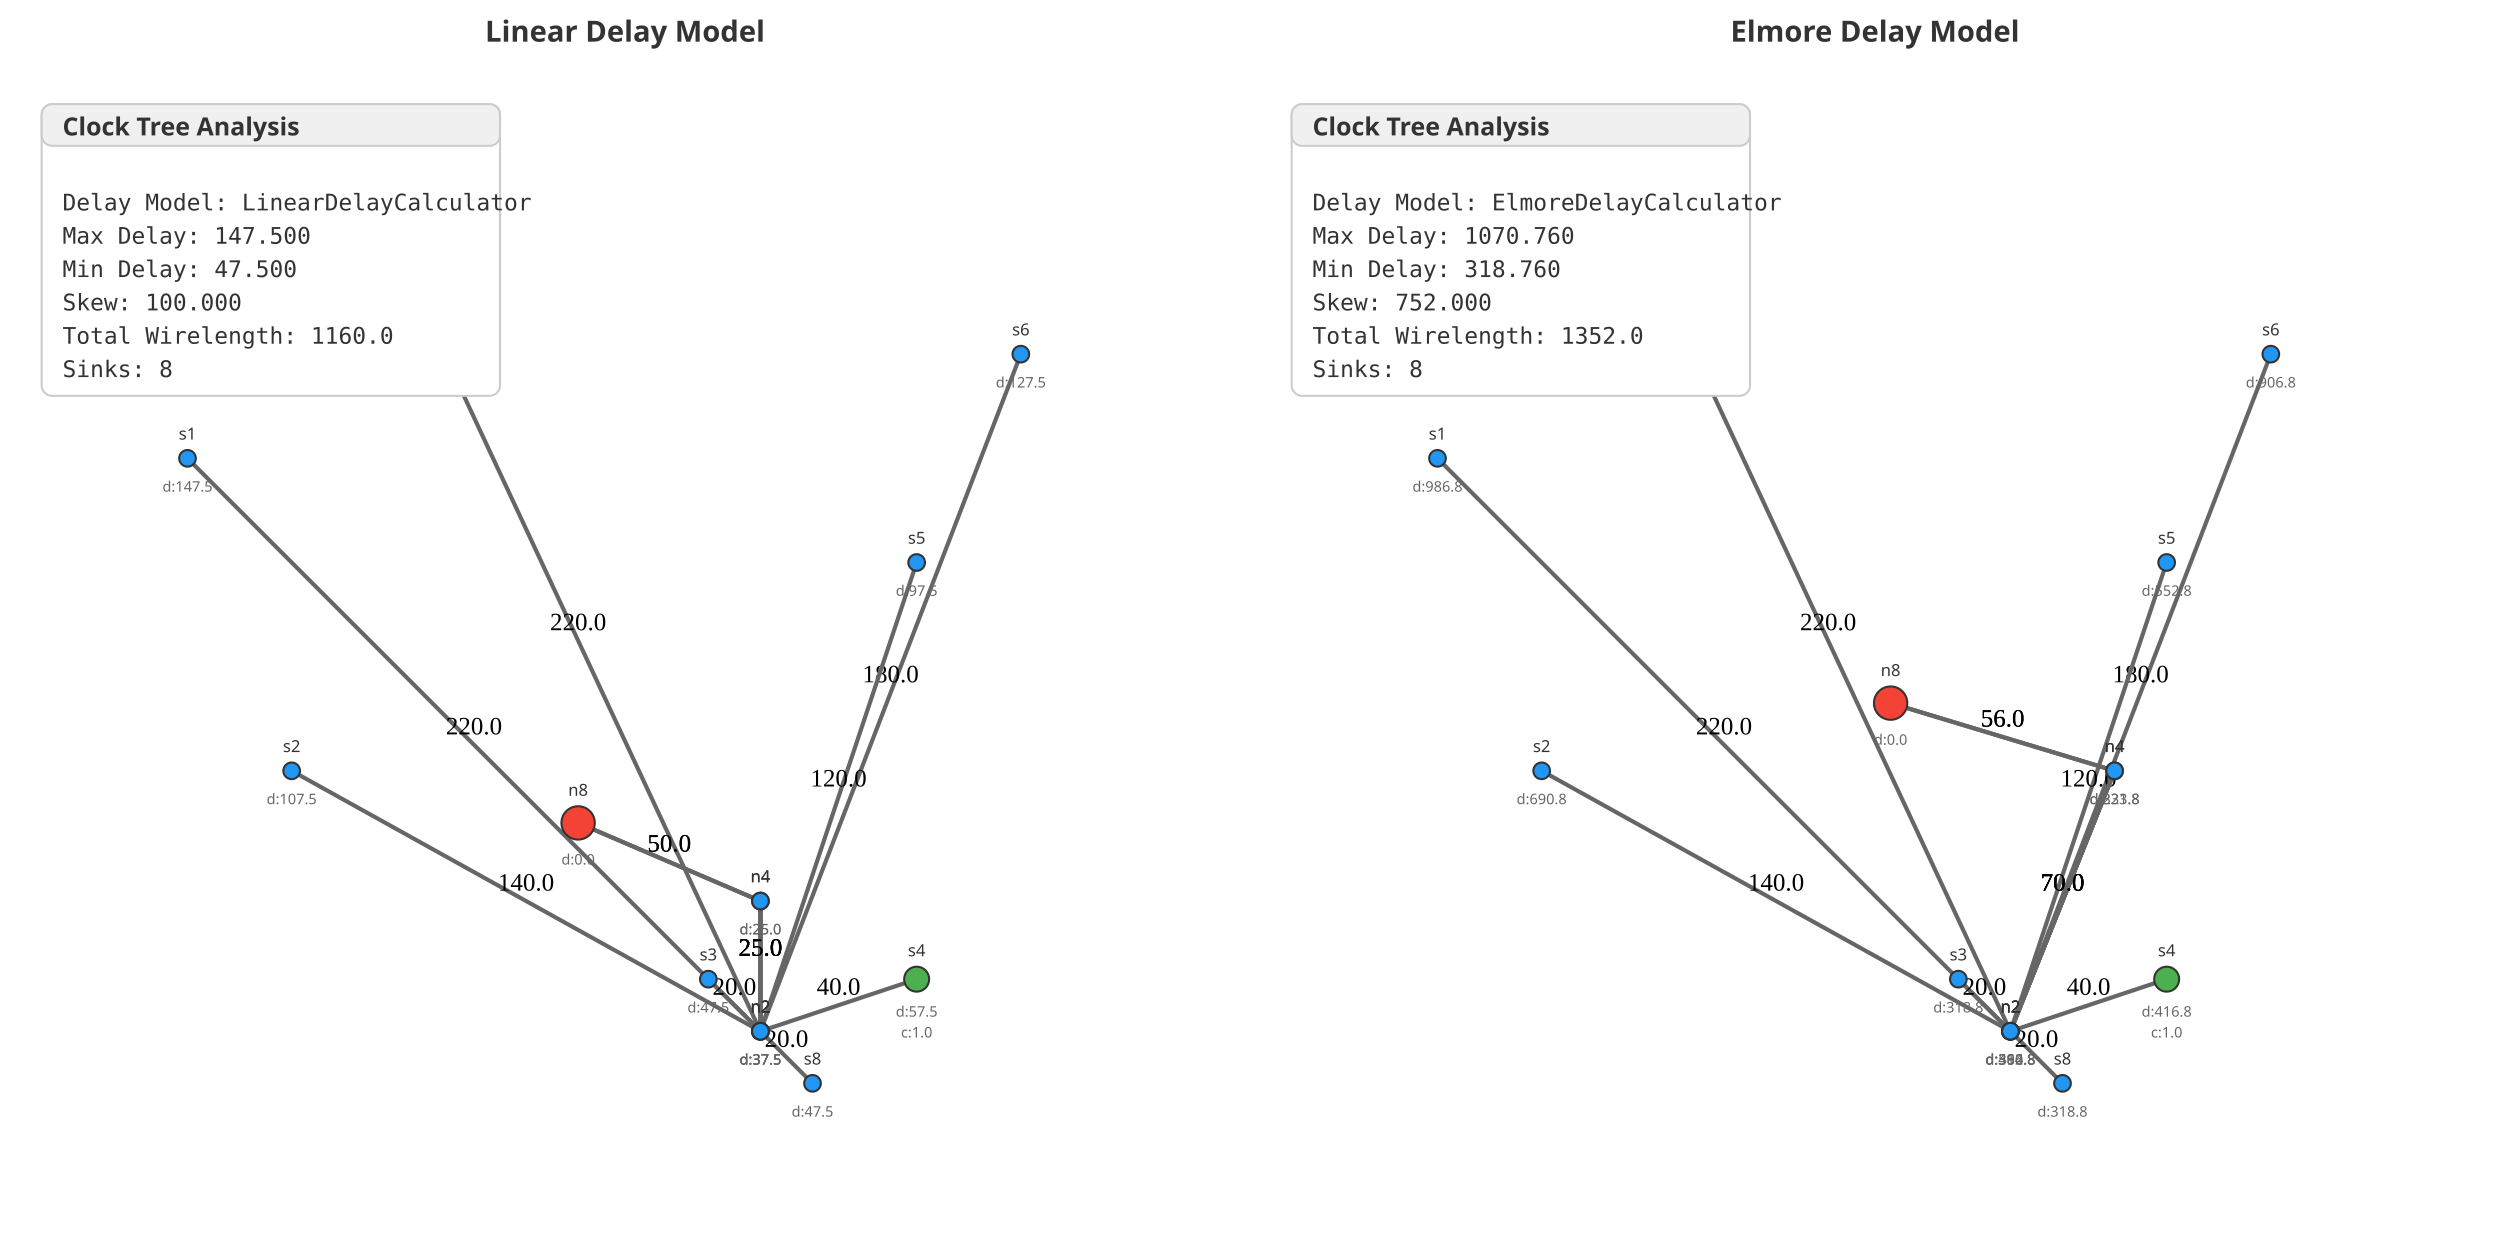
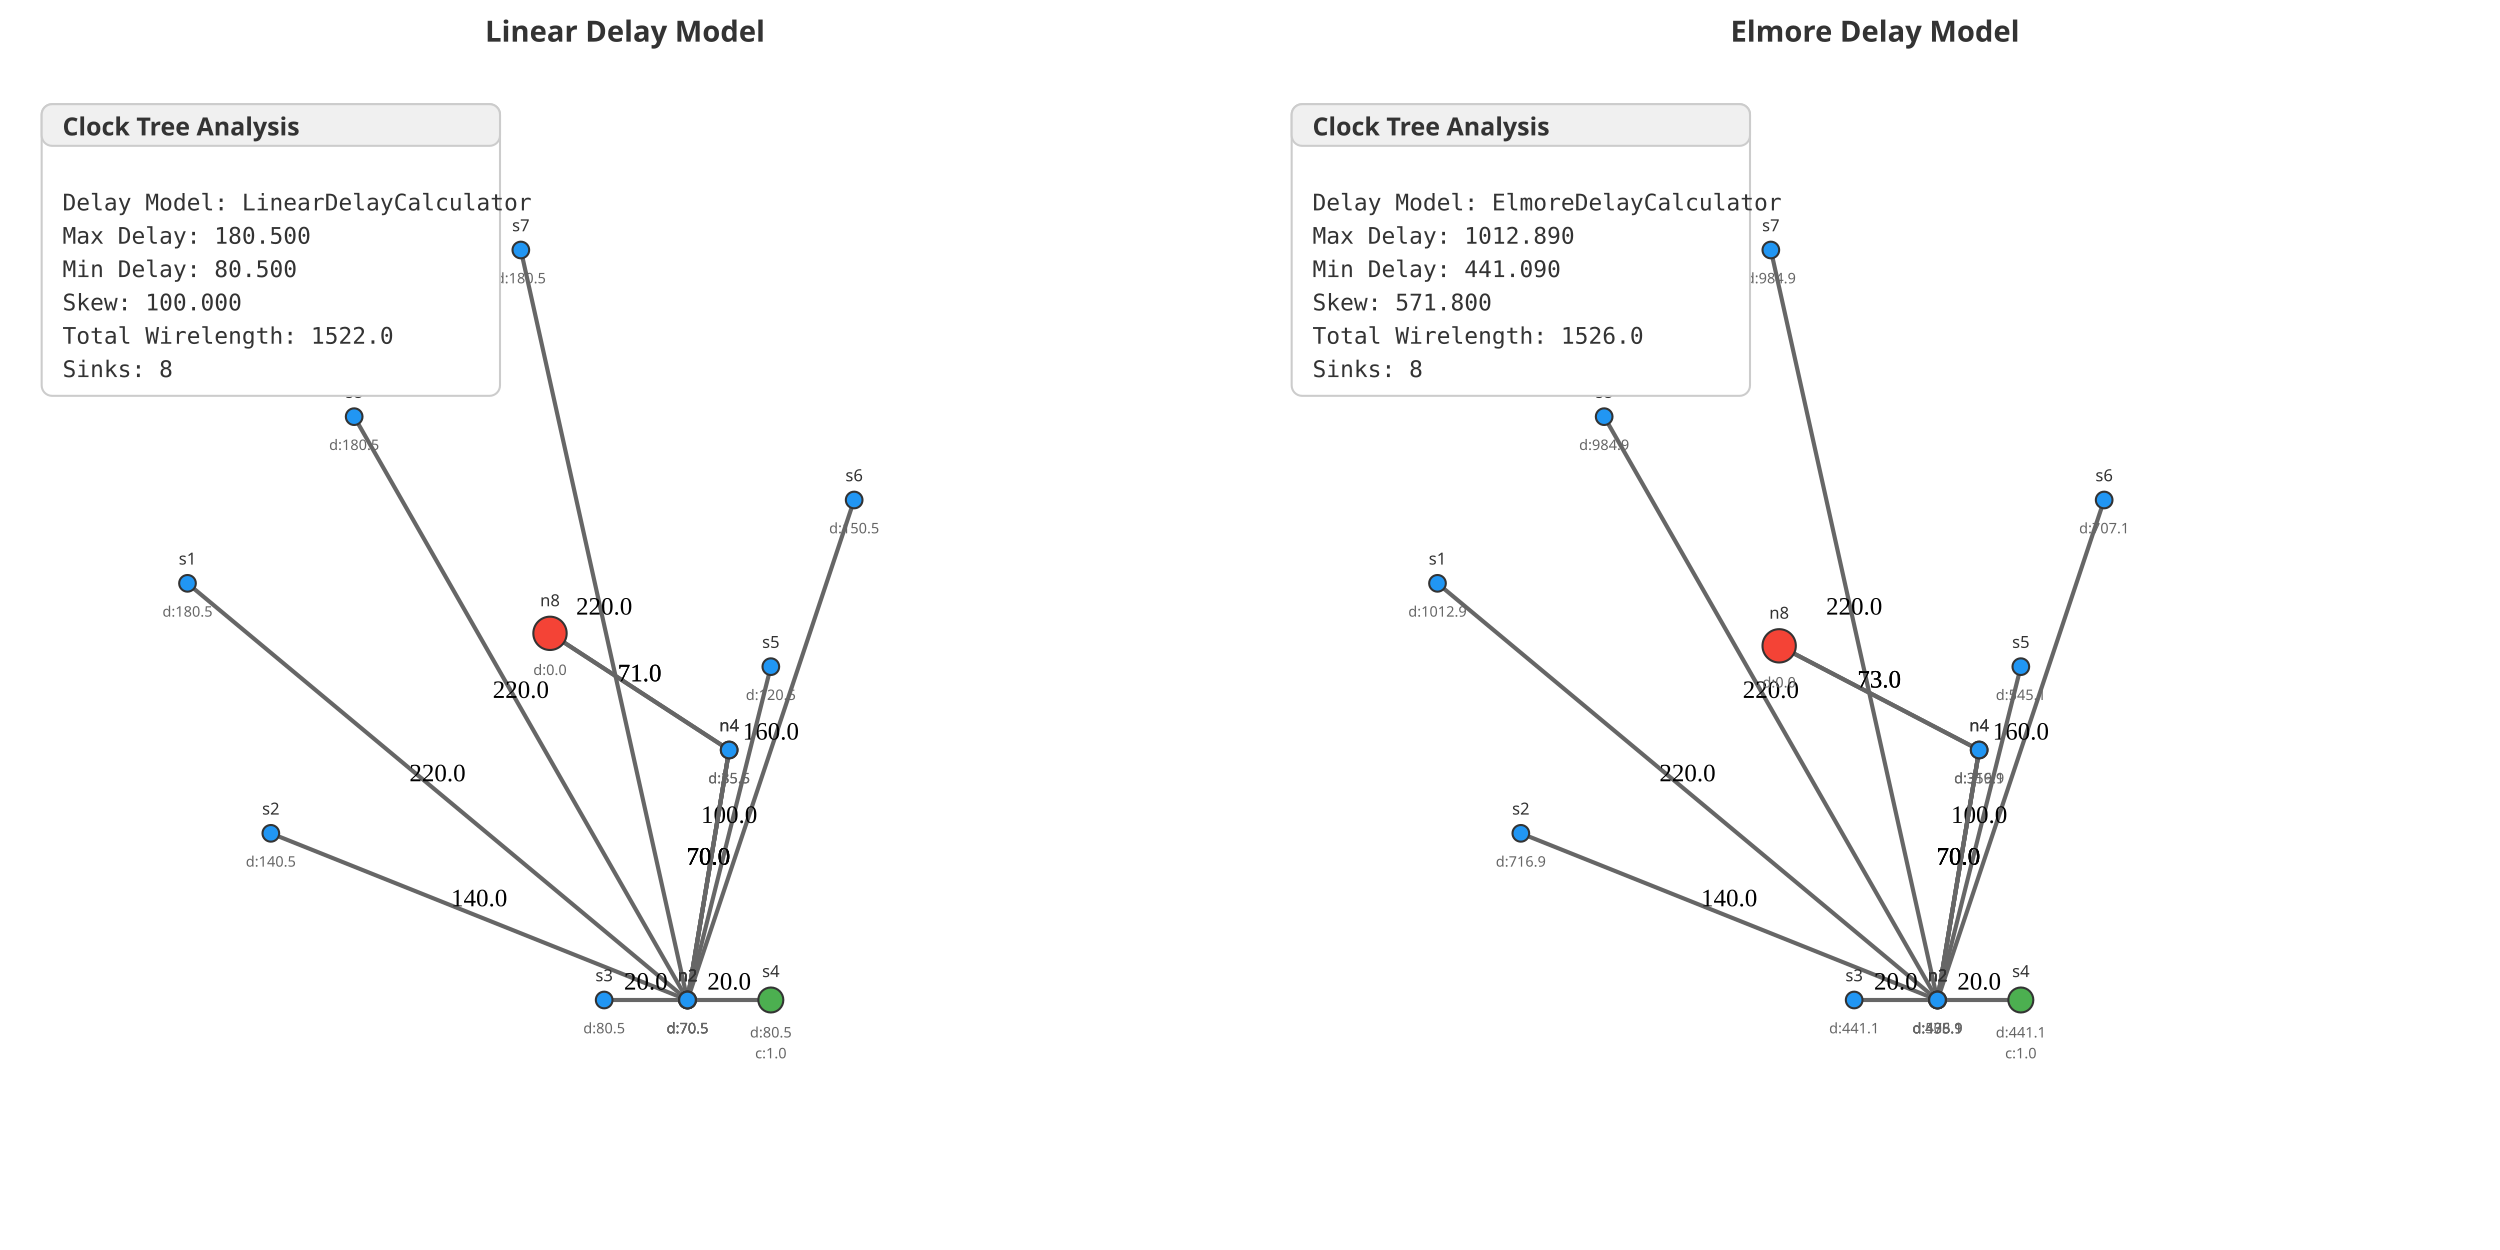
<svg xmlns="http://www.w3.org/2000/svg" width="1200" height="600">
  <style>
  .node-label { font: 8px sans-serif; fill: #333; }
  .delay-label { font: 7px sans-serif; fill: #666; }
  .title { font: 14px sans-serif; fill: #333; font-weight: bold; }
  .comparison-label { font: 10px sans-serif; fill: #333; }
</style>
  <rect width="100%" height="100%" fill="white" />
  <text x="300" y="20" class="title" text-anchor="middle">Linear Delay Model</text>
  <g transform="translate(10, 40)">
-     <line x1="267.5" y1="355.0" x2="355.0" y2="392.5" stroke="#666666" stroke-width="2" stroke-linecap="round" />
-     <text x="311.25" y="368.75" class="wire-label" text-anchor="middle">50.0</text>
-     <line x1="355.0" y1="392.5" x2="355.0" y2="455.0" stroke="#666666" stroke-width="2" stroke-linecap="round" />
-     <text x="355.0" y="418.75" class="wire-label" text-anchor="middle">25.0</text>
-     <line x1="355.0" y1="455.0" x2="180.0" y2="80.0" stroke="#666666" stroke-width="2" stroke-linecap="round" />
-     <text x="267.5" y="262.5" class="wire-label" text-anchor="middle">220.0</text>
-     <line x1="355.0" y1="455.0" x2="480.0" y2="130.0" stroke="#666666" stroke-width="2" stroke-linecap="round" />
-     <text x="417.5" y="287.5" class="wire-label" text-anchor="middle">180.0</text>
-     <line x1="355.0" y1="392.5" x2="355.0" y2="455.0" stroke="#666666" stroke-width="2" stroke-linecap="round" />
-     <text x="355.0" y="418.75" class="wire-label" text-anchor="middle">25.0</text>
-     <line x1="355.0" y1="455.0" x2="80.0" y2="180.0" stroke="#666666" stroke-width="2" stroke-linecap="round" />
-     <text x="217.5" y="312.5" class="wire-label" text-anchor="middle">220.0</text>
-     <line x1="355.0" y1="455.0" x2="130.0" y2="330.0" stroke="#666666" stroke-width="2" stroke-linecap="round" />
-     <text x="242.5" y="387.5" class="wire-label" text-anchor="middle">140.0</text>
-     <line x1="267.5" y1="355.0" x2="355.0" y2="392.5" stroke="#666666" stroke-width="2" stroke-linecap="round" />
-     <text x="311.25" y="368.75" class="wire-label" text-anchor="middle">50.0</text>
-     <line x1="355.0" y1="392.5" x2="355.0" y2="455.0" stroke="#666666" stroke-width="2" stroke-linecap="round" />
-     <text x="355.0" y="418.75" class="wire-label" text-anchor="middle">25.0</text>
-     <line x1="355.0" y1="455.0" x2="430.0" y2="230.0" stroke="#666666" stroke-width="2" stroke-linecap="round" />
-     <text x="392.5" y="337.5" class="wire-label" text-anchor="middle">120.0</text>
-     <line x1="355.0" y1="455.0" x2="430.0" y2="430.0" stroke="#666666" stroke-width="2" stroke-linecap="round" />
-     <text x="392.5" y="437.5" class="wire-label" text-anchor="middle">40.0</text>
-     <line x1="355.0" y1="392.5" x2="355.0" y2="455.0" stroke="#666666" stroke-width="2" stroke-linecap="round" />
-     <text x="355.0" y="418.75" class="wire-label" text-anchor="middle">25.0</text>
-     <line x1="355.0" y1="455.0" x2="330.0" y2="430.0" stroke="#666666" stroke-width="2" stroke-linecap="round" />
-     <text x="342.5" y="437.5" class="wire-label" text-anchor="middle">20.0</text>
-     <line x1="355.0" y1="455.0" x2="380.0" y2="480.0" stroke="#666666" stroke-width="2" stroke-linecap="round" />
-     <text x="367.5" y="462.5" class="wire-label" text-anchor="middle">20.0</text>
-     <circle cx="267.5" cy="355.0" r="8" fill="#F44336" stroke="#333" stroke-width="1" />
-     <text x="267.5" y="342.0" class="node-label" text-anchor="middle">n8</text>
-     <text x="267.5" y="375.0" class="delay-label" text-anchor="middle">d:0.0</text>
-     <circle cx="355.0" cy="392.5" r="4" fill="#2196F3" stroke="#333" stroke-width="1" />
-     <text x="355.0" y="383.5" class="node-label" text-anchor="middle">n4</text>
-     <text x="355.0" y="408.5" class="delay-label" text-anchor="middle">d:25.0</text>
-     <circle cx="355.0" cy="455.0" r="4" fill="#2196F3" stroke="#333" stroke-width="1" />
-     <text x="355.0" y="446.0" class="node-label" text-anchor="middle">n2</text>
-     <text x="355.0" y="471.0" class="delay-label" text-anchor="middle">d:37.5</text>
-     <circle cx="180.0" cy="80.0" r="4" fill="#2196F3" stroke="#333" stroke-width="1" />
-     <text x="180.0" y="71.0" class="node-label" text-anchor="middle">s7</text>
-     <text x="180.0" y="96.0" class="delay-label" text-anchor="middle">d:147.5</text>
-     <circle cx="480.0" cy="130.0" r="4" fill="#2196F3" stroke="#333" stroke-width="1" />
-     <text x="480.0" y="121.0" class="node-label" text-anchor="middle">s6</text>
-     <text x="480.0" y="146.0" class="delay-label" text-anchor="middle">d:127.5</text>
-     <circle cx="355.0" cy="455.0" r="4" fill="#2196F3" stroke="#333" stroke-width="1" />
-     <text x="355.0" y="446.0" class="node-label" text-anchor="middle">n2</text>
-     <text x="355.0" y="471.0" class="delay-label" text-anchor="middle">d:37.5</text>
-     <circle cx="80.0" cy="180.0" r="4" fill="#2196F3" stroke="#333" stroke-width="1" />
-     <text x="80.0" y="171.0" class="node-label" text-anchor="middle">s1</text>
-     <text x="80.0" y="196.0" class="delay-label" text-anchor="middle">d:147.5</text>
-     <circle cx="130.0" cy="330.0" r="4" fill="#2196F3" stroke="#333" stroke-width="1" />
-     <text x="130.0" y="321.0" class="node-label" text-anchor="middle">s2</text>
-     <text x="130.0" y="346.0" class="delay-label" text-anchor="middle">d:107.5</text>
-     <circle cx="355.0" cy="392.5" r="4" fill="#2196F3" stroke="#333" stroke-width="1" />
-     <text x="355.0" y="383.5" class="node-label" text-anchor="middle">n4</text>
-     <text x="355.0" y="408.5" class="delay-label" text-anchor="middle">d:25.0</text>
-     <circle cx="355.0" cy="455.0" r="4" fill="#2196F3" stroke="#333" stroke-width="1" />
-     <text x="355.0" y="446.0" class="node-label" text-anchor="middle">n2</text>
-     <text x="355.0" y="471.0" class="delay-label" text-anchor="middle">d:37.5</text>
-     <circle cx="430.0" cy="230.0" r="4" fill="#2196F3" stroke="#333" stroke-width="1" />
-     <text x="430.0" y="221.0" class="node-label" text-anchor="middle">s5</text>
-     <text x="430.0" y="246.0" class="delay-label" text-anchor="middle">d:97.5</text>
-     <circle cx="430.0" cy="430.0" r="6" fill="#4CAF50" stroke="#333" stroke-width="1" />
-     <text x="430.0" y="419.0" class="node-label" text-anchor="middle">s4</text>
-     <text x="430.0" y="448.0" class="delay-label" text-anchor="middle">d:57.5</text>
-     <text x="430.0" y="458.0" class="delay-label" text-anchor="middle">c:1.0</text>
-     <circle cx="355.0" cy="455.0" r="4" fill="#2196F3" stroke="#333" stroke-width="1" />
-     <text x="355.0" y="446.0" class="node-label" text-anchor="middle">n2</text>
-     <text x="355.0" y="471.0" class="delay-label" text-anchor="middle">d:37.5</text>
-     <circle cx="330.0" cy="430.0" r="4" fill="#2196F3" stroke="#333" stroke-width="1" />
-     <text x="330.0" y="421.0" class="node-label" text-anchor="middle">s3</text>
-     <text x="330.0" y="446.0" class="delay-label" text-anchor="middle">d:47.5</text>
-     <circle cx="380.0" cy="480.0" r="4" fill="#2196F3" stroke="#333" stroke-width="1" />
-     <text x="380.0" y="471.0" class="node-label" text-anchor="middle">s8</text>
-     <text x="380.0" y="496.0" class="delay-label" text-anchor="middle">d:47.5</text>
+     <line x1="254.0" y1="264.0" x2="340.0" y2="320.0" stroke="#666666" stroke-width="2" stroke-linecap="round" />
+     <text x="297.0" y="287.0" class="wire-label" text-anchor="middle">71.0</text>
+     <line x1="340.0" y1="320.0" x2="320.0" y2="440.0" stroke="#666666" stroke-width="2" stroke-linecap="round" />
+     <text x="330.0" y="375.0" class="wire-label" text-anchor="middle">70.0</text>
+     <line x1="320.0" y1="440.0" x2="240.0" y2="80.0" stroke="#666666" stroke-width="2" stroke-linecap="round" />
+     <text x="280.0" y="255.0" class="wire-label" text-anchor="middle">220.0</text>
+     <line x1="320.0" y1="440.0" x2="160.0" y2="160.0" stroke="#666666" stroke-width="2" stroke-linecap="round" />
+     <text x="240.0" y="295.0" class="wire-label" text-anchor="middle">220.0</text>
+     <line x1="340.0" y1="320.0" x2="320.0" y2="440.0" stroke="#666666" stroke-width="2" stroke-linecap="round" />
+     <text x="330.0" y="375.0" class="wire-label" text-anchor="middle">70.0</text>
+     <line x1="320.0" y1="440.0" x2="80.0" y2="240.0" stroke="#666666" stroke-width="2" stroke-linecap="round" />
+     <text x="200.0" y="335.0" class="wire-label" text-anchor="middle">220.0</text>
+     <line x1="320.0" y1="440.0" x2="120.0" y2="360.0" stroke="#666666" stroke-width="2" stroke-linecap="round" />
+     <text x="220.0" y="395.0" class="wire-label" text-anchor="middle">140.0</text>
+     <line x1="254.0" y1="264.0" x2="340.0" y2="320.0" stroke="#666666" stroke-width="2" stroke-linecap="round" />
+     <text x="297.0" y="287.0" class="wire-label" text-anchor="middle">71.0</text>
+     <line x1="340.0" y1="320.0" x2="320.0" y2="440.0" stroke="#666666" stroke-width="2" stroke-linecap="round" />
+     <text x="330.0" y="375.0" class="wire-label" text-anchor="middle">70.0</text>
+     <line x1="320.0" y1="440.0" x2="400.0" y2="200.0" stroke="#666666" stroke-width="2" stroke-linecap="round" />
+     <text x="360.0" y="315.0" class="wire-label" text-anchor="middle">160.0</text>
+     <line x1="320.0" y1="440.0" x2="360.0" y2="280.0" stroke="#666666" stroke-width="2" stroke-linecap="round" />
+     <text x="340.0" y="355.0" class="wire-label" text-anchor="middle">100.0</text>
+     <line x1="340.0" y1="320.0" x2="320.0" y2="440.0" stroke="#666666" stroke-width="2" stroke-linecap="round" />
+     <text x="330.0" y="375.0" class="wire-label" text-anchor="middle">70.0</text>
+     <line x1="320.0" y1="440.0" x2="280.0" y2="440.0" stroke="#666666" stroke-width="2" stroke-linecap="round" />
+     <text x="300.0" y="435.0" class="wire-label" text-anchor="middle">20.0</text>
+     <line x1="320.0" y1="440.0" x2="360.0" y2="440.0" stroke="#666666" stroke-width="2" stroke-linecap="round" />
+     <text x="340.0" y="435.0" class="wire-label" text-anchor="middle">20.0</text>
+     <circle cx="254.0" cy="264.0" r="8" fill="#F44336" stroke="#333" stroke-width="1" />
+     <text x="254.0" y="251.0" class="node-label" text-anchor="middle">n8</text>
+     <text x="254.0" y="284.0" class="delay-label" text-anchor="middle">d:0.0</text>
+     <circle cx="340.0" cy="320.0" r="4" fill="#2196F3" stroke="#333" stroke-width="1" />
+     <text x="340.0" y="311.0" class="node-label" text-anchor="middle">n4</text>
+     <text x="340.0" y="336.0" class="delay-label" text-anchor="middle">d:35.5</text>
+     <circle cx="320.0" cy="440.0" r="4" fill="#2196F3" stroke="#333" stroke-width="1" />
+     <text x="320.0" y="431.0" class="node-label" text-anchor="middle">n2</text>
+     <text x="320.0" y="456.0" class="delay-label" text-anchor="middle">d:70.5</text>
+     <circle cx="240.0" cy="80.0" r="4" fill="#2196F3" stroke="#333" stroke-width="1" />
+     <text x="240.0" y="71.0" class="node-label" text-anchor="middle">s7</text>
+     <text x="240.0" y="96.0" class="delay-label" text-anchor="middle">d:180.5</text>
+     <circle cx="160.0" cy="160.0" r="4" fill="#2196F3" stroke="#333" stroke-width="1" />
+     <text x="160.0" y="151.0" class="node-label" text-anchor="middle">s8</text>
+     <text x="160.0" y="176.0" class="delay-label" text-anchor="middle">d:180.5</text>
+     <circle cx="320.0" cy="440.0" r="4" fill="#2196F3" stroke="#333" stroke-width="1" />
+     <text x="320.0" y="431.0" class="node-label" text-anchor="middle">n2</text>
+     <text x="320.0" y="456.0" class="delay-label" text-anchor="middle">d:70.5</text>
+     <circle cx="80.0" cy="240.0" r="4" fill="#2196F3" stroke="#333" stroke-width="1" />
+     <text x="80.0" y="231.0" class="node-label" text-anchor="middle">s1</text>
+     <text x="80.0" y="256.0" class="delay-label" text-anchor="middle">d:180.5</text>
+     <circle cx="120.0" cy="360.0" r="4" fill="#2196F3" stroke="#333" stroke-width="1" />
+     <text x="120.0" y="351.0" class="node-label" text-anchor="middle">s2</text>
+     <text x="120.0" y="376.0" class="delay-label" text-anchor="middle">d:140.5</text>
+     <circle cx="340.0" cy="320.0" r="4" fill="#2196F3" stroke="#333" stroke-width="1" />
+     <text x="340.0" y="311.0" class="node-label" text-anchor="middle">n4</text>
+     <text x="340.0" y="336.0" class="delay-label" text-anchor="middle">d:35.5</text>
+     <circle cx="320.0" cy="440.0" r="4" fill="#2196F3" stroke="#333" stroke-width="1" />
+     <text x="320.0" y="431.0" class="node-label" text-anchor="middle">n2</text>
+     <text x="320.0" y="456.0" class="delay-label" text-anchor="middle">d:70.5</text>
+     <circle cx="400.0" cy="200.0" r="4" fill="#2196F3" stroke="#333" stroke-width="1" />
+     <text x="400.0" y="191.0" class="node-label" text-anchor="middle">s6</text>
+     <text x="400.0" y="216.0" class="delay-label" text-anchor="middle">d:150.5</text>
+     <circle cx="360.0" cy="280.0" r="4" fill="#2196F3" stroke="#333" stroke-width="1" />
+     <text x="360.0" y="271.0" class="node-label" text-anchor="middle">s5</text>
+     <text x="360.0" y="296.0" class="delay-label" text-anchor="middle">d:120.5</text>
+     <circle cx="320.0" cy="440.0" r="4" fill="#2196F3" stroke="#333" stroke-width="1" />
+     <text x="320.0" y="431.0" class="node-label" text-anchor="middle">n2</text>
+     <text x="320.0" y="456.0" class="delay-label" text-anchor="middle">d:70.5</text>
+     <circle cx="280.0" cy="440.0" r="4" fill="#2196F3" stroke="#333" stroke-width="1" />
+     <text x="280.0" y="431.0" class="node-label" text-anchor="middle">s3</text>
+     <text x="280.0" y="456.0" class="delay-label" text-anchor="middle">d:80.5</text>
+     <circle cx="360.0" cy="440.0" r="6" fill="#4CAF50" stroke="#333" stroke-width="1" />
+     <text x="360.0" y="429.0" class="node-label" text-anchor="middle">s4</text>
+     <text x="360.0" y="458.0" class="delay-label" text-anchor="middle">d:80.5</text>
+     <text x="360.0" y="468.0" class="delay-label" text-anchor="middle">c:1.0</text>
    <g class="analysis-info">
      <rect x="10" y="10" width="220" height="140" fill="white" stroke="#ccc" stroke-width="1" rx="5" />
      <rect x="10" y="10" width="220" height="20" fill="#f0f0f0" stroke="#ccc" stroke-width="1" rx="5" />
      <text x="20" y="25" font-family="sans-serif" font-size="12" font-weight="bold" fill="#333">Clock Tree Analysis</text>
      <text x="20" y="45" font-family="monospace" font-size="11" fill="#333">
        <tspan x="20" y="61">Delay Model: LinearDelayCalculator</tspan>
-         <tspan x="20" y="77">Max Delay: 147.500</tspan>
-         <tspan x="20" y="93">Min Delay: 47.500</tspan>
+         <tspan x="20" y="77">Max Delay: 180.500</tspan>
+         <tspan x="20" y="93">Min Delay: 80.500</tspan>
        <tspan x="20" y="109">Skew: 100.000</tspan>
-         <tspan x="20" y="125">Total Wirelength: 1160.0</tspan>
+         <tspan x="20" y="125">Total Wirelength: 1522.0</tspan>
        <tspan x="20" y="141">Sinks: 8</tspan>
      </text>
    </g>
  </g>
  <text x="900" y="20" class="title" text-anchor="middle">Elmore Delay Model</text>
  <g transform="translate(610, 40)">
-     <line x1="297.5" y1="297.5" x2="405.0" y2="330.0" stroke="#666666" stroke-width="2" stroke-linecap="round" />
-     <text x="351.25" y="308.75" class="wire-label" text-anchor="middle">56.0</text>
-     <line x1="405.0" y1="330.0" x2="355.0" y2="455.0" stroke="#666666" stroke-width="2" stroke-linecap="round" />
-     <text x="380.0" y="387.5" class="wire-label" text-anchor="middle">70.0</text>
-     <line x1="355.0" y1="455.0" x2="180.0" y2="80.0" stroke="#666666" stroke-width="2" stroke-linecap="round" />
-     <text x="267.5" y="262.5" class="wire-label" text-anchor="middle">220.0</text>
-     <line x1="355.0" y1="455.0" x2="480.0" y2="130.0" stroke="#666666" stroke-width="2" stroke-linecap="round" />
-     <text x="417.5" y="287.5" class="wire-label" text-anchor="middle">180.0</text>
-     <line x1="405.0" y1="330.0" x2="355.0" y2="455.0" stroke="#666666" stroke-width="2" stroke-linecap="round" />
-     <text x="380.0" y="387.5" class="wire-label" text-anchor="middle">70.0</text>
-     <line x1="355.0" y1="455.0" x2="80.0" y2="180.0" stroke="#666666" stroke-width="2" stroke-linecap="round" />
-     <text x="217.5" y="312.5" class="wire-label" text-anchor="middle">220.0</text>
-     <line x1="355.0" y1="455.0" x2="130.0" y2="330.0" stroke="#666666" stroke-width="2" stroke-linecap="round" />
-     <text x="242.5" y="387.5" class="wire-label" text-anchor="middle">140.0</text>
-     <line x1="297.5" y1="297.5" x2="405.0" y2="330.0" stroke="#666666" stroke-width="2" stroke-linecap="round" />
-     <text x="351.25" y="308.75" class="wire-label" text-anchor="middle">56.0</text>
-     <line x1="405.0" y1="330.0" x2="355.0" y2="455.0" stroke="#666666" stroke-width="2" stroke-linecap="round" />
-     <text x="380.0" y="387.5" class="wire-label" text-anchor="middle">70.0</text>
-     <line x1="355.0" y1="455.0" x2="430.0" y2="230.0" stroke="#666666" stroke-width="2" stroke-linecap="round" />
-     <text x="392.5" y="337.5" class="wire-label" text-anchor="middle">120.0</text>
-     <line x1="355.0" y1="455.0" x2="430.0" y2="430.0" stroke="#666666" stroke-width="2" stroke-linecap="round" />
-     <text x="392.5" y="437.5" class="wire-label" text-anchor="middle">40.0</text>
-     <line x1="405.0" y1="330.0" x2="355.0" y2="455.0" stroke="#666666" stroke-width="2" stroke-linecap="round" />
-     <text x="380.0" y="387.5" class="wire-label" text-anchor="middle">70.0</text>
-     <line x1="355.0" y1="455.0" x2="330.0" y2="430.0" stroke="#666666" stroke-width="2" stroke-linecap="round" />
-     <text x="342.5" y="437.5" class="wire-label" text-anchor="middle">20.0</text>
-     <line x1="355.0" y1="455.0" x2="380.0" y2="480.0" stroke="#666666" stroke-width="2" stroke-linecap="round" />
-     <text x="367.5" y="462.5" class="wire-label" text-anchor="middle">20.0</text>
-     <circle cx="297.5" cy="297.5" r="8" fill="#F44336" stroke="#333" stroke-width="1" />
-     <text x="297.5" y="284.5" class="node-label" text-anchor="middle">n8</text>
-     <text x="297.5" y="317.5" class="delay-label" text-anchor="middle">d:0.0</text>
-     <circle cx="405.0" cy="330.0" r="4" fill="#2196F3" stroke="#333" stroke-width="1" />
-     <text x="405.0" y="321.0" class="node-label" text-anchor="middle">n4</text>
-     <text x="405.0" y="346.0" class="delay-label" text-anchor="middle">d:333.8</text>
-     <circle cx="355.0" cy="455.0" r="4" fill="#2196F3" stroke="#333" stroke-width="1" />
-     <text x="355.0" y="446.0" class="node-label" text-anchor="middle">n2</text>
-     <text x="355.0" y="471.0" class="delay-label" text-anchor="middle">d:564.8</text>
-     <circle cx="180.0" cy="80.0" r="4" fill="#2196F3" stroke="#333" stroke-width="1" />
-     <text x="180.0" y="71.0" class="node-label" text-anchor="middle">s7</text>
-     <text x="180.0" y="96.0" class="delay-label" text-anchor="middle">d:1070.8</text>
-     <circle cx="480.0" cy="130.0" r="4" fill="#2196F3" stroke="#333" stroke-width="1" />
-     <text x="480.0" y="121.0" class="node-label" text-anchor="middle">s6</text>
-     <text x="480.0" y="146.0" class="delay-label" text-anchor="middle">d:906.8</text>
-     <circle cx="355.0" cy="455.0" r="4" fill="#2196F3" stroke="#333" stroke-width="1" />
-     <text x="355.0" y="446.0" class="node-label" text-anchor="middle">n2</text>
-     <text x="355.0" y="471.0" class="delay-label" text-anchor="middle">d:480.8</text>
-     <circle cx="80.0" cy="180.0" r="4" fill="#2196F3" stroke="#333" stroke-width="1" />
-     <text x="80.0" y="171.0" class="node-label" text-anchor="middle">s1</text>
-     <text x="80.0" y="196.0" class="delay-label" text-anchor="middle">d:986.8</text>
-     <circle cx="130.0" cy="330.0" r="4" fill="#2196F3" stroke="#333" stroke-width="1" />
-     <text x="130.0" y="321.0" class="node-label" text-anchor="middle">s2</text>
-     <text x="130.0" y="346.0" class="delay-label" text-anchor="middle">d:690.8</text>
-     <circle cx="405.0" cy="330.0" r="4" fill="#2196F3" stroke="#333" stroke-width="1" />
-     <text x="405.0" y="321.0" class="node-label" text-anchor="middle">n4</text>
-     <text x="405.0" y="346.0" class="delay-label" text-anchor="middle">d:221.8</text>
-     <circle cx="355.0" cy="455.0" r="4" fill="#2196F3" stroke="#333" stroke-width="1" />
-     <text x="355.0" y="446.0" class="node-label" text-anchor="middle">n2</text>
-     <text x="355.0" y="471.0" class="delay-label" text-anchor="middle">d:396.8</text>
-     <circle cx="430.0" cy="230.0" r="4" fill="#2196F3" stroke="#333" stroke-width="1" />
-     <text x="430.0" y="221.0" class="node-label" text-anchor="middle">s5</text>
-     <text x="430.0" y="246.0" class="delay-label" text-anchor="middle">d:552.8</text>
-     <circle cx="430.0" cy="430.0" r="6" fill="#4CAF50" stroke="#333" stroke-width="1" />
-     <text x="430.0" y="419.0" class="node-label" text-anchor="middle">s4</text>
-     <text x="430.0" y="448.0" class="delay-label" text-anchor="middle">d:416.8</text>
-     <text x="430.0" y="458.0" class="delay-label" text-anchor="middle">c:1.0</text>
-     <circle cx="355.0" cy="455.0" r="4" fill="#2196F3" stroke="#333" stroke-width="1" />
-     <text x="355.0" y="446.0" class="node-label" text-anchor="middle">n2</text>
-     <text x="355.0" y="471.0" class="delay-label" text-anchor="middle">d:312.8</text>
-     <circle cx="330.0" cy="430.0" r="4" fill="#2196F3" stroke="#333" stroke-width="1" />
-     <text x="330.0" y="421.0" class="node-label" text-anchor="middle">s3</text>
-     <text x="330.0" y="446.0" class="delay-label" text-anchor="middle">d:318.8</text>
-     <circle cx="380.0" cy="480.0" r="4" fill="#2196F3" stroke="#333" stroke-width="1" />
-     <text x="380.0" y="471.0" class="node-label" text-anchor="middle">s8</text>
-     <text x="380.0" y="496.0" class="delay-label" text-anchor="middle">d:318.8</text>
+     <line x1="244.0" y1="270.0" x2="340.0" y2="320.0" stroke="#666666" stroke-width="2" stroke-linecap="round" />
+     <text x="292.0" y="290.0" class="wire-label" text-anchor="middle">73.0</text>
+     <line x1="340.0" y1="320.0" x2="320.0" y2="440.0" stroke="#666666" stroke-width="2" stroke-linecap="round" />
+     <text x="330.0" y="375.0" class="wire-label" text-anchor="middle">70.0</text>
+     <line x1="320.0" y1="440.0" x2="240.0" y2="80.0" stroke="#666666" stroke-width="2" stroke-linecap="round" />
+     <text x="280.0" y="255.0" class="wire-label" text-anchor="middle">220.0</text>
+     <line x1="320.0" y1="440.0" x2="160.0" y2="160.0" stroke="#666666" stroke-width="2" stroke-linecap="round" />
+     <text x="240.0" y="295.0" class="wire-label" text-anchor="middle">220.0</text>
+     <line x1="340.0" y1="320.0" x2="320.0" y2="440.0" stroke="#666666" stroke-width="2" stroke-linecap="round" />
+     <text x="330.0" y="375.0" class="wire-label" text-anchor="middle">70.0</text>
+     <line x1="320.0" y1="440.0" x2="80.0" y2="240.0" stroke="#666666" stroke-width="2" stroke-linecap="round" />
+     <text x="200.0" y="335.0" class="wire-label" text-anchor="middle">220.0</text>
+     <line x1="320.0" y1="440.0" x2="120.0" y2="360.0" stroke="#666666" stroke-width="2" stroke-linecap="round" />
+     <text x="220.0" y="395.0" class="wire-label" text-anchor="middle">140.0</text>
+     <line x1="244.0" y1="270.0" x2="340.0" y2="320.0" stroke="#666666" stroke-width="2" stroke-linecap="round" />
+     <text x="292.0" y="290.0" class="wire-label" text-anchor="middle">73.0</text>
+     <line x1="340.0" y1="320.0" x2="320.0" y2="440.0" stroke="#666666" stroke-width="2" stroke-linecap="round" />
+     <text x="330.0" y="375.0" class="wire-label" text-anchor="middle">70.0</text>
+     <line x1="320.0" y1="440.0" x2="400.0" y2="200.0" stroke="#666666" stroke-width="2" stroke-linecap="round" />
+     <text x="360.0" y="315.0" class="wire-label" text-anchor="middle">160.0</text>
+     <line x1="320.0" y1="440.0" x2="360.0" y2="280.0" stroke="#666666" stroke-width="2" stroke-linecap="round" />
+     <text x="340.0" y="355.0" class="wire-label" text-anchor="middle">100.0</text>
+     <line x1="340.0" y1="320.0" x2="320.0" y2="440.0" stroke="#666666" stroke-width="2" stroke-linecap="round" />
+     <text x="330.0" y="375.0" class="wire-label" text-anchor="middle">70.0</text>
+     <line x1="320.0" y1="440.0" x2="280.0" y2="440.0" stroke="#666666" stroke-width="2" stroke-linecap="round" />
+     <text x="300.0" y="435.0" class="wire-label" text-anchor="middle">20.0</text>
+     <line x1="320.0" y1="440.0" x2="360.0" y2="440.0" stroke="#666666" stroke-width="2" stroke-linecap="round" />
+     <text x="340.0" y="435.0" class="wire-label" text-anchor="middle">20.0</text>
+     <circle cx="244.0" cy="270.0" r="8" fill="#F44336" stroke="#333" stroke-width="1" />
+     <text x="244.0" y="257.0" class="node-label" text-anchor="middle">n8</text>
+     <text x="244.0" y="290.0" class="delay-label" text-anchor="middle">d:0.0</text>
+     <circle cx="340.0" cy="320.0" r="4" fill="#2196F3" stroke="#333" stroke-width="1" />
+     <text x="340.0" y="311.0" class="node-label" text-anchor="middle">n4</text>
+     <text x="340.0" y="336.0" class="delay-label" text-anchor="middle">d:359.9</text>
+     <circle cx="320.0" cy="440.0" r="4" fill="#2196F3" stroke="#333" stroke-width="1" />
+     <text x="320.0" y="431.0" class="node-label" text-anchor="middle">n2</text>
+     <text x="320.0" y="456.0" class="delay-label" text-anchor="middle">d:478.9</text>
+     <circle cx="240.0" cy="80.0" r="4" fill="#2196F3" stroke="#333" stroke-width="1" />
+     <text x="240.0" y="71.0" class="node-label" text-anchor="middle">s7</text>
+     <text x="240.0" y="96.0" class="delay-label" text-anchor="middle">d:984.9</text>
+     <circle cx="160.0" cy="160.0" r="4" fill="#2196F3" stroke="#333" stroke-width="1" />
+     <text x="160.0" y="151.0" class="node-label" text-anchor="middle">s8</text>
+     <text x="160.0" y="176.0" class="delay-label" text-anchor="middle">d:984.9</text>
+     <circle cx="320.0" cy="440.0" r="4" fill="#2196F3" stroke="#333" stroke-width="1" />
+     <text x="320.0" y="431.0" class="node-label" text-anchor="middle">n2</text>
+     <text x="320.0" y="456.0" class="delay-label" text-anchor="middle">d:506.9</text>
+     <circle cx="80.0" cy="240.0" r="4" fill="#2196F3" stroke="#333" stroke-width="1" />
+     <text x="80.0" y="231.0" class="node-label" text-anchor="middle">s1</text>
+     <text x="80.0" y="256.0" class="delay-label" text-anchor="middle">d:1012.9</text>
+     <circle cx="120.0" cy="360.0" r="4" fill="#2196F3" stroke="#333" stroke-width="1" />
+     <text x="120.0" y="351.0" class="node-label" text-anchor="middle">s2</text>
+     <text x="120.0" y="376.0" class="delay-label" text-anchor="middle">d:716.9</text>
+     <circle cx="340.0" cy="320.0" r="4" fill="#2196F3" stroke="#333" stroke-width="1" />
+     <text x="340.0" y="311.0" class="node-label" text-anchor="middle">n4</text>
+     <text x="340.0" y="336.0" class="delay-label" text-anchor="middle">d:316.1</text>
+     <circle cx="320.0" cy="440.0" r="4" fill="#2196F3" stroke="#333" stroke-width="1" />
+     <text x="320.0" y="431.0" class="node-label" text-anchor="middle">n2</text>
+     <text x="320.0" y="456.0" class="delay-label" text-anchor="middle">d:435.1</text>
+     <circle cx="400.0" cy="200.0" r="4" fill="#2196F3" stroke="#333" stroke-width="1" />
+     <text x="400.0" y="191.0" class="node-label" text-anchor="middle">s6</text>
+     <text x="400.0" y="216.0" class="delay-label" text-anchor="middle">d:707.1</text>
+     <circle cx="360.0" cy="280.0" r="4" fill="#2196F3" stroke="#333" stroke-width="1" />
+     <text x="360.0" y="271.0" class="node-label" text-anchor="middle">s5</text>
+     <text x="360.0" y="296.0" class="delay-label" text-anchor="middle">d:545.1</text>
+     <circle cx="320.0" cy="440.0" r="4" fill="#2196F3" stroke="#333" stroke-width="1" />
+     <text x="320.0" y="431.0" class="node-label" text-anchor="middle">n2</text>
+     <text x="320.0" y="456.0" class="delay-label" text-anchor="middle">d:435.1</text>
+     <circle cx="280.0" cy="440.0" r="4" fill="#2196F3" stroke="#333" stroke-width="1" />
+     <text x="280.0" y="431.0" class="node-label" text-anchor="middle">s3</text>
+     <text x="280.0" y="456.0" class="delay-label" text-anchor="middle">d:441.1</text>
+     <circle cx="360.0" cy="440.0" r="6" fill="#4CAF50" stroke="#333" stroke-width="1" />
+     <text x="360.0" y="429.0" class="node-label" text-anchor="middle">s4</text>
+     <text x="360.0" y="458.0" class="delay-label" text-anchor="middle">d:441.1</text>
+     <text x="360.0" y="468.0" class="delay-label" text-anchor="middle">c:1.0</text>
    <g class="analysis-info">
      <rect x="10" y="10" width="220" height="140" fill="white" stroke="#ccc" stroke-width="1" rx="5" />
      <rect x="10" y="10" width="220" height="20" fill="#f0f0f0" stroke="#ccc" stroke-width="1" rx="5" />
      <text x="20" y="25" font-family="sans-serif" font-size="12" font-weight="bold" fill="#333">Clock Tree Analysis</text>
      <text x="20" y="45" font-family="monospace" font-size="11" fill="#333">
        <tspan x="20" y="61">Delay Model: ElmoreDelayCalculator</tspan>
-         <tspan x="20" y="77">Max Delay: 1070.760</tspan>
-         <tspan x="20" y="93">Min Delay: 318.760</tspan>
-         <tspan x="20" y="109">Skew: 752.000</tspan>
-         <tspan x="20" y="125">Total Wirelength: 1352.0</tspan>
+         <tspan x="20" y="77">Max Delay: 1012.890</tspan>
+         <tspan x="20" y="93">Min Delay: 441.090</tspan>
+         <tspan x="20" y="109">Skew: 571.800</tspan>
+         <tspan x="20" y="125">Total Wirelength: 1526.0</tspan>
        <tspan x="20" y="141">Sinks: 8</tspan>
      </text>
    </g>
  </g>
</svg>
